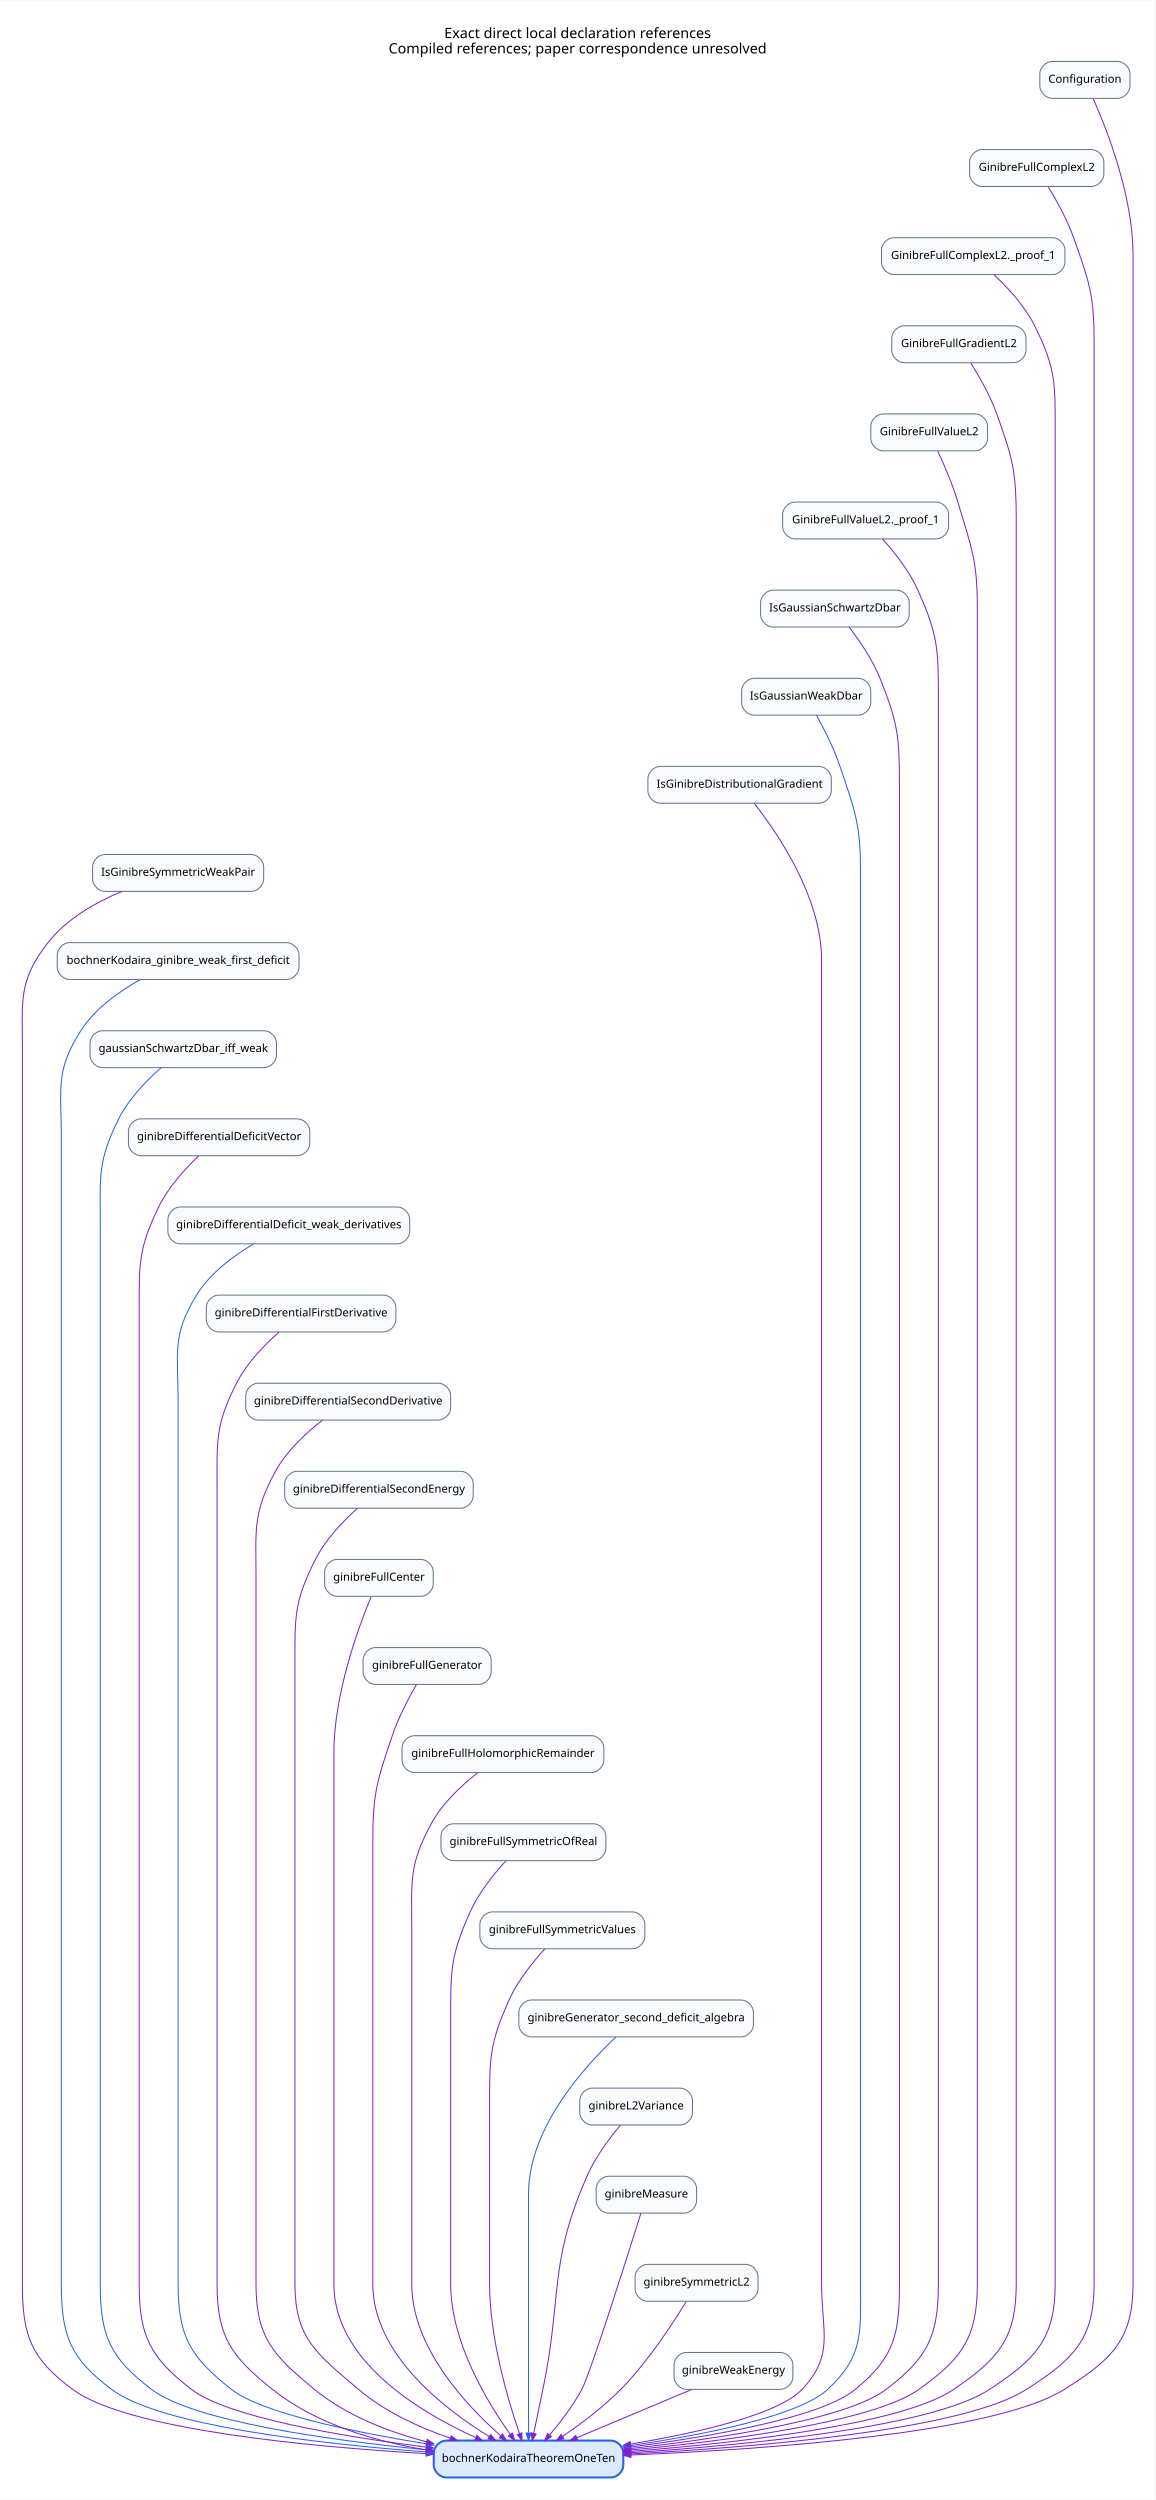
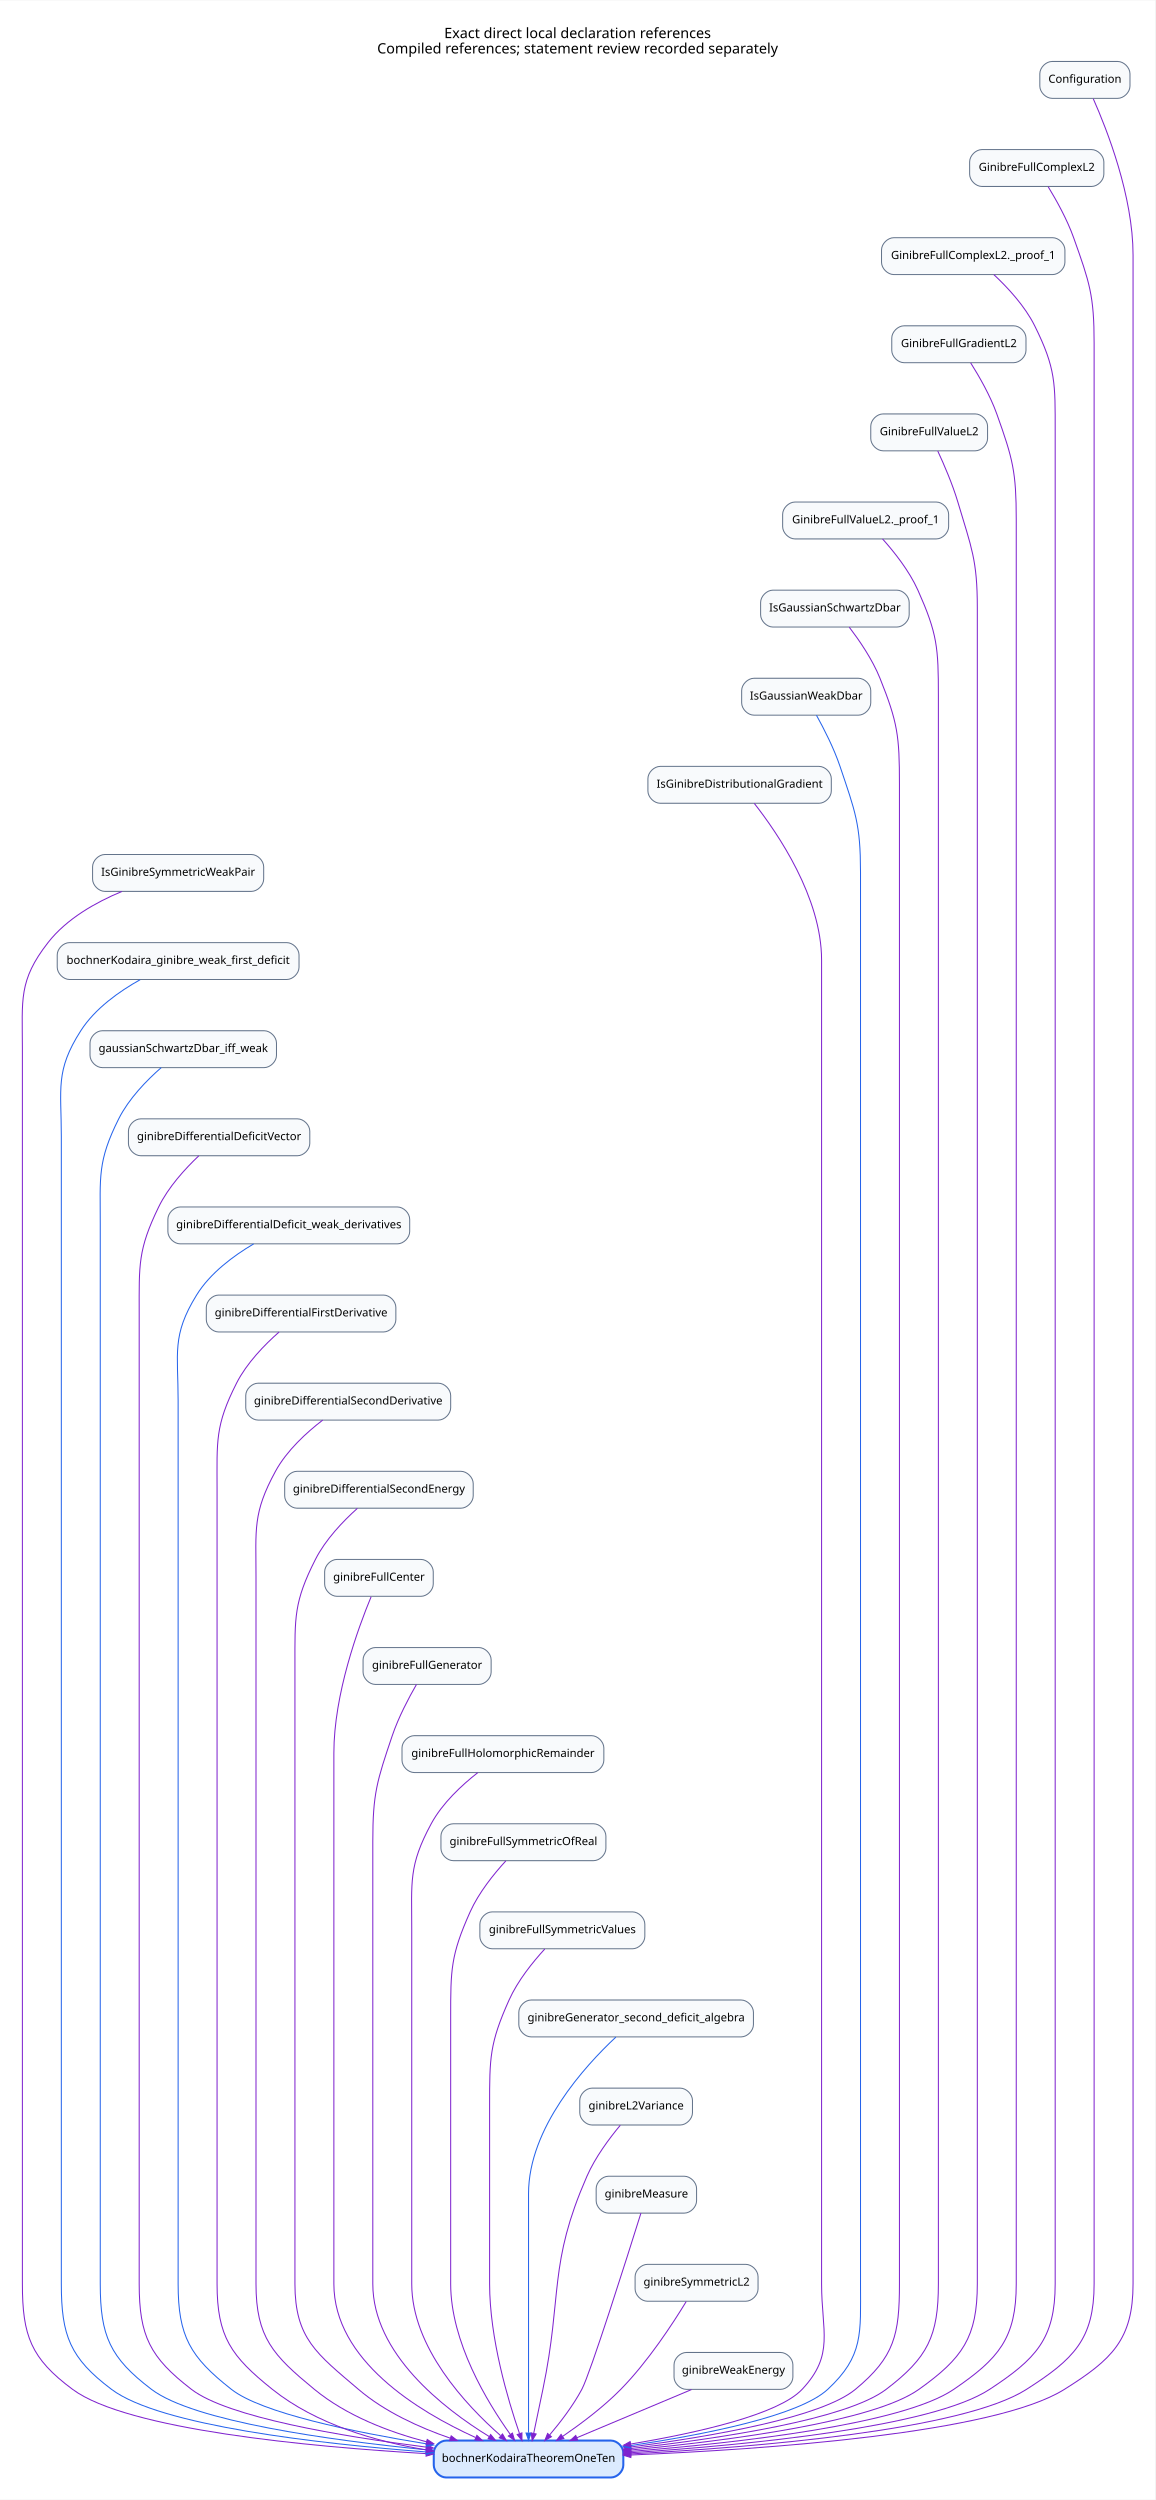
<svg xmlns="http://www.w3.org/2000/svg" xmlns:xlink="http://www.w3.org/1999/xlink" width="1127pt" height="2439pt" viewBox="0.00 0.00 1127.45 2439.20">
  <g id="graph0" class="graph" transform="scale(1 1) rotate(0) translate(21.6 2417.6)">
    <polygon fill="white" stroke="transparent" points="-21.6,21.6 -21.6,-2417.6 1105.85,-2417.6 1105.85,21.6 -21.6,21.6" />
    <text text-anchor="middle" x="542.12" y="-2380.8" font-family="sans-serif" font-size="14.00">Exact direct local declaration references</text>
-     <text text-anchor="middle" x="542.12" y="-2365.8" font-family="sans-serif" font-size="14.00">Compiled references; paper correspondence unresolved</text>
+     <text text-anchor="middle" x="542.12" y="-2365.8" font-family="sans-serif" font-size="14.00">Compiled references; statement review recorded separately</text>
    <g id="node1" class="node">
      <path fill="#f8fafc" stroke="#64748b" d="M1069.25,-2358C1069.25,-2358 1005.25,-2358 1005.25,-2358 999.25,-2358 993.25,-2352 993.25,-2346 993.25,-2346 993.25,-2334 993.25,-2334 993.25,-2328 999.25,-2322 1005.25,-2322 1005.25,-2322 1069.25,-2322 1069.25,-2322 1075.25,-2322 1081.25,-2328 1081.25,-2334 1081.25,-2334 1081.25,-2346 1081.25,-2346 1081.25,-2352 1075.25,-2358 1069.25,-2358" />
      <text text-anchor="middle" x="1037.25" y="-2337.2" font-family="sans-serif" font-size="11.00">Configuration</text>
    </g>
    <g id="node2" class="node">
      <path fill="#f8fafc" stroke="#64748b" d="M1043.75,-2272C1043.75,-2272 936.75,-2272 936.75,-2272 930.75,-2272 924.75,-2266 924.75,-2260 924.75,-2260 924.75,-2248 924.75,-2248 924.75,-2242 930.75,-2236 936.75,-2236 936.75,-2236 1043.75,-2236 1043.75,-2236 1049.75,-2236 1055.75,-2242 1055.75,-2248 1055.75,-2248 1055.75,-2260 1055.75,-2260 1055.75,-2266 1049.75,-2272 1043.75,-2272" />
      <text text-anchor="middle" x="990.25" y="-2251.2" font-family="sans-serif" font-size="11.00">GinibreFullComplexL2</text>
    </g>
    <g id="node11" class="node">
      <path fill="#dbeafe" stroke="#2563eb" stroke-width="2" d="M574.75,-36C574.75,-36 413.75,-36 413.75,-36 407.75,-36 401.75,-30 401.75,-24 401.75,-24 401.75,-12 401.75,-12 401.75,-6 407.75,0 413.75,0 413.75,0 574.75,0 574.75,0 580.75,0 586.75,-6 586.75,-12 586.75,-12 586.75,-24 586.75,-24 586.75,-30 580.75,-36 574.75,-36" />
      <text text-anchor="middle" x="494.25" y="-15.2" font-family="sans-serif" font-size="11.00">bochnerKodairaTheoremOneTen</text>
    </g>
    <g id="edge1" class="edge">
      <g id="a_edge1">
        <a xlink:title="both">
          <path fill="none" stroke="#7e22ce" d="M1045.43,-2321.57C1058.9,-2291.26 1084.25,-2226.57 1084.25,-2169 1084.25,-2169 1084.25,-2169 1084.25,-189 1084.25,-134.39 1063.49,-115.04 1017.25,-86 948.82,-43.03 726.06,-27.46 594.36,-21.94" />
          <polygon fill="#7e22ce" stroke="#7e22ce" points="594.08,-19.47 586.99,-21.64 593.88,-24.37 594.08,-19.47" />
        </a>
      </g>
    </g>
    <g id="node3" class="node">
      <path fill="#f8fafc" stroke="#64748b" d="M1005.75,-2186C1005.75,-2186 850.75,-2186 850.75,-2186 844.75,-2186 838.75,-2180 838.75,-2174 838.75,-2174 838.75,-2162 838.75,-2162 838.75,-2156 844.75,-2150 850.75,-2150 850.75,-2150 1005.75,-2150 1005.75,-2150 1011.75,-2150 1017.75,-2156 1017.75,-2162 1017.75,-2162 1017.75,-2174 1017.75,-2174 1017.75,-2180 1011.75,-2186 1005.75,-2186" />
      <text text-anchor="middle" x="928.25" y="-2165.2" font-family="sans-serif" font-size="11.00">GinibreFullComplexL2._proof_1</text>
    </g>
    <g id="edge2" class="edge">
      <g id="a_edge2">
        <a xlink:title="both">
          <path fill="none" stroke="#7e22ce" d="M1001.39,-2235.76C1009.42,-2222.61 1019.91,-2203.79 1026.25,-2186 1041.9,-2142.07 1046.25,-2129.63 1046.25,-2083 1046.25,-2083 1046.25,-2083 1046.25,-189 1046.25,-134.63 1026.05,-115.29 980.25,-86 918.07,-46.24 717.36,-29.61 594.17,-23.01" />
          <polygon fill="#7e22ce" stroke="#7e22ce" points="594.02,-20.55 586.9,-22.63 593.77,-25.44 594.02,-20.55" />
        </a>
      </g>
    </g>
    <g id="node4" class="node">
      <path fill="#f8fafc" stroke="#64748b" d="M967.75,-2100C967.75,-2100 860.75,-2100 860.75,-2100 854.75,-2100 848.75,-2094 848.75,-2088 848.75,-2088 848.75,-2076 848.75,-2076 848.75,-2070 854.75,-2064 860.75,-2064 860.75,-2064 967.75,-2064 967.75,-2064 973.75,-2064 979.75,-2070 979.75,-2076 979.75,-2076 979.75,-2088 979.75,-2088 979.75,-2094 973.75,-2100 967.75,-2100" />
      <text text-anchor="middle" x="914.25" y="-2079.2" font-family="sans-serif" font-size="11.00">GinibreFullGradientL2</text>
    </g>
    <g id="edge3" class="edge">
      <g id="a_edge3">
        <a xlink:title="both">
          <path fill="none" stroke="#7e22ce" d="M948.34,-2149.99C961.73,-2137.52 978.59,-2119.44 988.25,-2100 1008.99,-2058.24 1008.25,-2043.63 1008.25,-1997 1008.25,-1997 1008.25,-1997 1008.25,-189 1008.25,-135.1 989.29,-115.59 944.25,-86 888.24,-49.2 708.75,-31.75 594.1,-24.16" />
          <polygon fill="#7e22ce" stroke="#7e22ce" points="594.13,-21.71 586.98,-23.7 593.81,-26.6 594.13,-21.71" />
        </a>
      </g>
    </g>
    <g id="node5" class="node">
      <path fill="#f8fafc" stroke="#64748b" d="M930.25,-2014C930.25,-2014 840.25,-2014 840.25,-2014 834.25,-2014 828.25,-2008 828.25,-2002 828.25,-2002 828.25,-1990 828.25,-1990 828.25,-1984 834.25,-1978 840.25,-1978 840.25,-1978 930.25,-1978 930.25,-1978 936.25,-1978 942.25,-1984 942.25,-1990 942.25,-1990 942.25,-2002 942.25,-2002 942.25,-2008 936.25,-2014 930.25,-2014" />
      <text text-anchor="middle" x="885.25" y="-1993.2" font-family="sans-serif" font-size="11.00">GinibreFullValueL2</text>
    </g>
    <g id="edge4" class="edge">
      <g id="a_edge4">
        <a xlink:title="both">
          <path fill="none" stroke="#7e22ce" d="M925.77,-2063.82C934.05,-2050.7 944.85,-2031.89 951.25,-2014 966.92,-1970.17 970.25,-1957.55 970.25,-1911 970.25,-1911 970.25,-1911 970.25,-189 970.25,-135.8 953.21,-115.96 909.25,-86 859.28,-51.96 700.14,-33.91 594.09,-25.42" />
          <polygon fill="#7e22ce" stroke="#7e22ce" points="594.03,-22.96 586.86,-24.85 593.65,-27.84 594.03,-22.96" />
        </a>
      </g>
    </g>
    <g id="node6" class="node">
      <path fill="#f8fafc" stroke="#64748b" d="M892.25,-1928C892.25,-1928 754.25,-1928 754.25,-1928 748.25,-1928 742.25,-1922 742.25,-1916 742.25,-1916 742.25,-1904 742.25,-1904 742.25,-1898 748.25,-1892 754.25,-1892 754.25,-1892 892.25,-1892 892.25,-1892 898.25,-1892 904.25,-1898 904.25,-1904 904.25,-1904 904.25,-1916 904.25,-1916 904.25,-1922 898.25,-1928 892.25,-1928" />
      <text text-anchor="middle" x="823.25" y="-1907.2" font-family="sans-serif" font-size="11.00">GinibreFullValueL2._proof_1</text>
    </g>
    <g id="edge5" class="edge">
      <g id="a_edge5">
        <a xlink:title="both">
          <path fill="none" stroke="#7e22ce" d="M893.66,-1977.74C899.86,-1964.42 908.07,-1945.4 913.25,-1928 926.52,-1883.38 932.25,-1871.55 932.25,-1825 932.25,-1825 932.25,-1825 932.25,-189 932.25,-136.68 917.84,-116.39 875.25,-86 831.18,-54.56 691.51,-36.15 594.14,-26.82" />
          <polygon fill="#7e22ce" stroke="#7e22ce" points="594.11,-24.36 586.91,-26.14 593.65,-29.24 594.11,-24.36" />
        </a>
      </g>
    </g>
    <g id="node7" class="node">
      <path fill="#f8fafc" stroke="#64748b" d="M853.75,-1842C853.75,-1842 732.75,-1842 732.75,-1842 726.75,-1842 720.75,-1836 720.75,-1830 720.75,-1830 720.75,-1818 720.75,-1818 720.75,-1812 726.75,-1806 732.75,-1806 732.75,-1806 853.75,-1806 853.75,-1806 859.75,-1806 865.75,-1812 865.75,-1818 865.75,-1818 865.75,-1830 865.75,-1830 865.75,-1836 859.75,-1842 853.75,-1842" />
      <text text-anchor="middle" x="793.25" y="-1821.2" font-family="sans-serif" font-size="11.00">IsGaussianSchwartzDbar</text>
    </g>
    <g id="edge6" class="edge">
      <g id="a_edge6">
        <a xlink:title="both">
          <path fill="none" stroke="#7e22ce" d="M839.77,-1891.97C851.2,-1879.23 865.82,-1860.81 874.25,-1842 893.31,-1799.44 894.25,-1785.63 894.25,-1739 894.25,-1739 894.25,-1739 894.25,-189 894.25,-137.92 883.9,-116.93 843.25,-86 804.82,-56.77 682.93,-38.24 594,-28.25" />
          <polygon fill="#7e22ce" stroke="#7e22ce" points="594.07,-25.79 586.85,-27.45 593.53,-30.66 594.07,-25.79" />
        </a>
      </g>
    </g>
    <g id="node8" class="node">
      <path fill="#f8fafc" stroke="#64748b" d="M816.25,-1756C816.25,-1756 714.25,-1756 714.25,-1756 708.25,-1756 702.25,-1750 702.25,-1744 702.25,-1744 702.25,-1732 702.25,-1732 702.25,-1726 708.25,-1720 714.25,-1720 714.25,-1720 816.25,-1720 816.25,-1720 822.25,-1720 828.25,-1726 828.25,-1732 828.25,-1732 828.25,-1744 828.25,-1744 828.25,-1750 822.25,-1756 816.25,-1756" />
      <text text-anchor="middle" x="765.25" y="-1735.2" font-family="sans-serif" font-size="11.00">IsGaussianWeakDbar</text>
    </g>
    <g id="edge7" class="edge">
      <g id="a_edge7">
        <a xlink:title="both">
          <path fill="none" stroke="#7e22ce" d="M807.27,-1805.88C817.15,-1792.95 829.88,-1774.34 837.25,-1756 854.59,-1712.8 856.25,-1699.55 856.25,-1653 856.25,-1653 856.25,-1653 856.25,-189 856.25,-139.39 851.47,-117.62 813.25,-86 780.29,-58.73 675,-40.3 594.31,-29.78" />
          <polygon fill="#7e22ce" stroke="#7e22ce" points="594.32,-27.32 587.07,-28.85 593.7,-32.18 594.32,-27.32" />
        </a>
      </g>
    </g>
    <g id="node9" class="node">
      <path fill="#f8fafc" stroke="#64748b" d="M777.75,-1670C777.75,-1670 622.75,-1670 622.75,-1670 616.75,-1670 610.75,-1664 610.75,-1658 610.75,-1658 610.75,-1646 610.75,-1646 610.75,-1640 616.75,-1634 622.75,-1634 622.75,-1634 777.75,-1634 777.75,-1634 783.75,-1634 789.75,-1640 789.75,-1646 789.75,-1646 789.75,-1658 789.75,-1658 789.75,-1664 783.75,-1670 777.75,-1670" />
      <text text-anchor="middle" x="700.25" y="-1649.2" font-family="sans-serif" font-size="11.00">IsGinibreDistributionalGradient</text>
    </g>
    <g id="edge8" class="edge">
      <g id="a_edge8">
        <a xlink:title="value">
          <path fill="none" stroke="#2563eb" d="M775.25,-1719.91C782.59,-1706.68 792.29,-1687.7 798.25,-1670 813.12,-1625.8 818.25,-1613.63 818.25,-1567 818.25,-1567 818.25,-1567 818.25,-189 818.25,-141.06 821.4,-118.59 786.25,-86 758.35,-60.14 666.99,-41.95 593.81,-31.12" />
          <polygon fill="#2563eb" stroke="#2563eb" points="594.07,-28.68 586.78,-30.09 593.36,-33.53 594.07,-28.68" />
        </a>
      </g>
    </g>
    <g id="node10" class="node">
      <path fill="#f8fafc" stroke="#64748b" d="M223.75,-1584C223.75,-1584 80.75,-1584 80.75,-1584 74.75,-1584 68.75,-1578 68.75,-1572 68.75,-1572 68.75,-1560 68.75,-1560 68.75,-1554 74.75,-1548 80.75,-1548 80.75,-1548 223.75,-1548 223.75,-1548 229.75,-1548 235.75,-1554 235.75,-1560 235.75,-1560 235.75,-1572 235.75,-1572 235.75,-1578 229.75,-1584 223.75,-1584" />
      <text text-anchor="middle" x="152.25" y="-1563.2" font-family="sans-serif" font-size="11.00">IsGinibreSymmetricWeakPair</text>
    </g>
    <g id="edge9" class="edge">
      <g id="a_edge9">
        <a xlink:title="both">
          <path fill="none" stroke="#7e22ce" d="M714.55,-1633.9C737.56,-1604.59 780.25,-1542 780.25,-1481 780.25,-1481 780.25,-1481 780.25,-189 780.25,-142.45 793.1,-119.94 761.25,-86 738.25,-61.5 659.95,-43.7 594.05,-32.63" />
          <polygon fill="#7e22ce" stroke="#7e22ce" points="594.2,-30.17 586.89,-31.45 593.4,-35.01 594.2,-30.17" />
        </a>
      </g>
    </g>
    <g id="edge10" class="edge">
      <g id="a_edge10">
        <a xlink:title="both">
          <path fill="none" stroke="#7e22ce" d="M97.4,-1547.95C71.96,-1537.39 43.4,-1521.31 25.25,-1498 -3.7,-1460.84 0.25,-1442.11 0.25,-1395 0.25,-1395 0.25,-1395 0.25,-189 0.25,-138.31 8.53,-116.2 49.25,-86 102.42,-46.57 280.17,-29.98 394.28,-23.28" />
          <polygon fill="#7e22ce" stroke="#7e22ce" points="394.52,-25.72 401.36,-22.87 394.24,-20.82 394.52,-25.72" />
        </a>
      </g>
    </g>
    <g id="node12" class="node">
      <path fill="#f8fafc" stroke="#64748b" d="M258.25,-1498C258.25,-1498 46.25,-1498 46.25,-1498 40.25,-1498 34.25,-1492 34.25,-1486 34.25,-1486 34.25,-1474 34.25,-1474 34.25,-1468 40.25,-1462 46.25,-1462 46.25,-1462 258.25,-1462 258.25,-1462 264.25,-1462 270.25,-1468 270.25,-1474 270.25,-1474 270.25,-1486 270.25,-1486 270.25,-1492 264.25,-1498 258.25,-1498" />
      <text text-anchor="middle" x="152.25" y="-1477.2" font-family="sans-serif" font-size="11.00">bochnerKodaira_ginibre_weak_first_deficit</text>
    </g>
    <g id="edge11" class="edge">
      <g id="a_edge11">
        <a xlink:title="value">
          <path fill="none" stroke="#2563eb" d="M115.19,-1461.82C94.93,-1450.51 71.18,-1433.76 57.25,-1412 32.15,-1372.8 38.25,-1355.55 38.25,-1309 38.25,-1309 38.25,-1309 38.25,-189 38.25,-138.31 46.74,-116.48 87.25,-86 134.45,-50.49 289.81,-32.93 394.35,-24.92" />
          <polygon fill="#2563eb" stroke="#2563eb" points="394.67,-27.35 401.47,-24.39 394.3,-22.47 394.67,-27.35" />
        </a>
      </g>
    </g>
    <g id="node13" class="node">
      <path fill="#f8fafc" stroke="#64748b" d="M236.25,-1412C236.25,-1412 78.25,-1412 78.25,-1412 72.25,-1412 66.25,-1406 66.25,-1400 66.25,-1400 66.25,-1388 66.25,-1388 66.25,-1382 72.25,-1376 78.25,-1376 78.25,-1376 236.25,-1376 236.25,-1376 242.25,-1376 248.25,-1382 248.25,-1388 248.25,-1388 248.25,-1400 248.25,-1400 248.25,-1406 242.25,-1412 236.25,-1412" />
      <text text-anchor="middle" x="157.25" y="-1391.2" font-family="sans-serif" font-size="11.00">gaussianSchwartzDbar_iff_weak</text>
    </g>
    <g id="edge12" class="edge">
      <g id="a_edge12">
        <a xlink:title="value">
          <path fill="none" stroke="#2563eb" d="M135.71,-1375.98C121.64,-1363.64 104.1,-1345.71 94.25,-1326 73.46,-1284.44 76.25,-1269.47 76.25,-1223 76.25,-1223 76.25,-1223 76.25,-189 76.25,-138.11 85.72,-116.77 126.25,-86 167.49,-54.68 300.21,-36.38 394.39,-27.03" />
          <polygon fill="#2563eb" stroke="#2563eb" points="394.66,-29.47 401.39,-26.35 394.19,-24.59 394.66,-29.47" />
        </a>
      </g>
    </g>
    <g id="node14" class="node">
      <path fill="#f8fafc" stroke="#64748b" d="M268.75,-1326C268.75,-1326 115.75,-1326 115.75,-1326 109.75,-1326 103.75,-1320 103.75,-1314 103.75,-1314 103.75,-1302 103.75,-1302 103.75,-1296 109.75,-1290 115.75,-1290 115.75,-1290 268.75,-1290 268.75,-1290 274.75,-1290 280.75,-1296 280.75,-1302 280.75,-1302 280.75,-1314 280.75,-1314 280.75,-1320 274.75,-1326 268.75,-1326" />
      <text text-anchor="middle" x="192.25" y="-1305.2" font-family="sans-serif" font-size="11.00">ginibreDifferentialDeficitVector</text>
    </g>
    <g id="edge13" class="edge">
      <g id="a_edge13">
        <a xlink:title="both">
          <path fill="none" stroke="#7e22ce" d="M172.44,-1289.95C159.25,-1277.47 142.66,-1259.38 133.25,-1240 112.91,-1198.13 114.25,-1183.55 114.25,-1137 114.25,-1137 114.25,-1137 114.25,-189 114.25,-137.92 124.77,-117.16 165.25,-86 200.57,-58.81 311.13,-40.19 394.41,-29.61" />
          <polygon fill="#7e22ce" stroke="#7e22ce" points="394.72,-32.04 401.36,-28.74 394.11,-27.18 394.72,-32.04" />
        </a>
      </g>
    </g>
    <g id="node15" class="node">
      <path fill="#f8fafc" stroke="#64748b" d="M366.25,-1240C366.25,-1240 154.25,-1240 154.25,-1240 148.25,-1240 142.25,-1234 142.25,-1228 142.25,-1228 142.25,-1216 142.25,-1216 142.25,-1210 148.25,-1204 154.25,-1204 154.25,-1204 366.25,-1204 366.25,-1204 372.25,-1204 378.25,-1210 378.25,-1216 378.25,-1216 378.25,-1228 378.25,-1228 378.25,-1234 372.25,-1240 366.25,-1240" />
      <text text-anchor="middle" x="260.25" y="-1219.2" font-family="sans-serif" font-size="11.00">ginibreDifferentialDeficit_weak_derivatives</text>
    </g>
    <g id="edge14" class="edge">
      <g id="a_edge14">
        <a xlink:title="value">
          <path fill="none" stroke="#2563eb" d="M225.95,-1203.96C206.53,-1192.5 183.52,-1175.56 170.25,-1154 145.88,-1114.43 152.25,-1097.47 152.25,-1051 152.25,-1051 152.25,-1051 152.25,-189 152.25,-137.72 163.9,-117.65 204.25,-86 233.68,-62.91 322.57,-44.51 394.26,-32.88" />
          <polygon fill="#2563eb" stroke="#2563eb" points="395.06,-35.23 401.58,-31.7 394.28,-30.39 395.06,-35.23" />
        </a>
      </g>
    </g>
    <g id="node16" class="node">
      <path fill="#f8fafc" stroke="#64748b" d="M352.75,-1154C352.75,-1154 191.75,-1154 191.75,-1154 185.75,-1154 179.75,-1148 179.75,-1142 179.75,-1142 179.75,-1130 179.75,-1130 179.75,-1124 185.75,-1118 191.75,-1118 191.75,-1118 352.75,-1118 352.75,-1118 358.75,-1118 364.75,-1124 364.75,-1130 364.75,-1130 364.75,-1142 364.75,-1142 364.75,-1148 358.75,-1154 352.75,-1154" />
      <text text-anchor="middle" x="272.25" y="-1133.2" font-family="sans-serif" font-size="11.00">ginibreDifferentialFirstDerivative</text>
    </g>
    <g id="edge15" class="edge">
      <g id="a_edge15">
        <a xlink:title="both">
          <path fill="none" stroke="#7e22ce" d="M250.77,-1117.95C236.73,-1105.59 219.2,-1087.66 209.25,-1068 188.23,-1026.47 190.25,-1011.55 190.25,-965 190.25,-965 190.25,-965 190.25,-189 190.25,-137.31 203.89,-118.29 244.25,-86 286.8,-51.95 345.15,-35.12 394.78,-26.84" />
          <polygon fill="#7e22ce" stroke="#7e22ce" points="395.2,-29.26 401.72,-25.73 394.42,-24.42 395.2,-29.26" />
        </a>
      </g>
    </g>
    <g id="node17" class="node">
      <path fill="#f8fafc" stroke="#64748b" d="M406.25,-1068C406.25,-1068 230.25,-1068 230.25,-1068 224.25,-1068 218.25,-1062 218.25,-1056 218.25,-1056 218.25,-1044 218.25,-1044 218.25,-1038 224.25,-1032 230.25,-1032 230.25,-1032 406.25,-1032 406.25,-1032 412.25,-1032 418.25,-1038 418.25,-1044 418.25,-1044 418.25,-1056 418.25,-1056 418.25,-1062 412.25,-1068 406.25,-1068" />
      <text text-anchor="middle" x="318.25" y="-1047.2" font-family="sans-serif" font-size="11.00">ginibreDifferentialSecondDerivative</text>
    </g>
    <g id="edge16" class="edge">
      <g id="a_edge16">
        <a xlink:title="both">
          <path fill="none" stroke="#7e22ce" d="M293.33,-1031.98C277.61,-1019.89 258.26,-1002.25 247.25,-982 224.99,-941.11 228.25,-925.55 228.25,-879 228.25,-879 228.25,-879 228.25,-189 228.25,-136.68 244.82,-119.21 285.25,-86 316.29,-60.5 357.21,-44.63 394.61,-34.8" />
          <polygon fill="#7e22ce" stroke="#7e22ce" points="395.38,-37.13 401.55,-33.03 394.17,-32.39 395.38,-37.13" />
        </a>
      </g>
    </g>
    <g id="node18" class="node">
      <path fill="#f8fafc" stroke="#64748b" d="M428.25,-982C428.25,-982 268.25,-982 268.25,-982 262.25,-982 256.25,-976 256.25,-970 256.25,-970 256.25,-958 256.25,-958 256.25,-952 262.25,-946 268.25,-946 268.25,-946 428.25,-946 428.25,-946 434.25,-946 440.25,-952 440.25,-958 440.25,-958 440.25,-970 440.25,-970 440.25,-976 434.25,-982 428.25,-982" />
      <text text-anchor="middle" x="348.25" y="-961.2" font-family="sans-serif" font-size="11.00">ginibreDifferentialSecondEnergy</text>
    </g>
    <g id="edge17" class="edge">
      <g id="a_edge17">
        <a xlink:title="both">
          <path fill="none" stroke="#7e22ce" d="M327.18,-945.85C313.38,-933.45 296.14,-915.51 286.25,-896 265.16,-854.41 266.25,-839.63 266.25,-793 266.25,-793 266.25,-793 266.25,-189 266.25,-135.57 287.6,-120.68 328.25,-86 353.85,-64.15 387.51,-48.8 417.81,-38.36" />
          <polygon fill="#7e22ce" stroke="#7e22ce" points="418.77,-40.62 424.63,-36.07 417.21,-35.97 418.77,-40.62" />
        </a>
      </g>
    </g>
    <g id="node19" class="node">
      <path fill="#f8fafc" stroke="#64748b" d="M389.25,-896C389.25,-896 307.25,-896 307.25,-896 301.25,-896 295.25,-890 295.25,-884 295.25,-884 295.25,-872 295.25,-872 295.25,-866 301.25,-860 307.25,-860 307.25,-860 389.25,-860 389.25,-860 395.25,-860 401.25,-866 401.25,-872 401.25,-872 401.25,-884 401.25,-884 401.25,-890 395.25,-896 389.25,-896" />
      <text text-anchor="middle" x="348.25" y="-875.2" font-family="sans-serif" font-size="11.00">ginibreFullCenter</text>
    </g>
    <g id="edge18" class="edge">
      <g id="a_edge18">
        <a xlink:title="both">
          <path fill="none" stroke="#7e22ce" d="M340.58,-859.52C327.98,-829.13 304.25,-764.31 304.25,-707 304.25,-707 304.25,-707 304.25,-189 304.25,-114.57 386.23,-64.57 442.49,-39.02" />
          <polygon fill="#7e22ce" stroke="#7e22ce" points="443.82,-41.11 449.22,-36.02 441.83,-36.63 443.82,-41.11" />
        </a>
      </g>
    </g>
    <g id="node20" class="node">
      <path fill="#f8fafc" stroke="#64748b" d="M445.75,-810C445.75,-810 344.75,-810 344.75,-810 338.75,-810 332.75,-804 332.75,-798 332.75,-798 332.75,-786 332.75,-786 332.75,-780 338.75,-774 344.75,-774 344.75,-774 445.75,-774 445.75,-774 451.75,-774 457.75,-780 457.75,-786 457.75,-786 457.75,-798 457.75,-798 457.75,-804 451.75,-810 445.75,-810" />
      <text text-anchor="middle" x="395.25" y="-789.2" font-family="sans-serif" font-size="11.00">ginibreFullGenerator</text>
    </g>
    <g id="edge19" class="edge">
      <g id="a_edge19">
        <a xlink:title="both">
          <path fill="none" stroke="#7e22ce" d="M384.87,-773.97C377.27,-760.77 367.26,-741.79 361.25,-724 346.34,-679.9 342.25,-667.55 342.25,-621 342.25,-621 342.25,-621 342.25,-189 342.25,-120.94 410.79,-67.62 455.82,-39.94" />
          <polygon fill="#7e22ce" stroke="#7e22ce" points="457.28,-41.92 462.01,-36.21 454.75,-37.73 457.28,-41.92" />
        </a>
      </g>
    </g>
    <g id="node21" class="node">
      <path fill="#f8fafc" stroke="#64748b" d="M555.75,-724C555.75,-724 382.75,-724 382.75,-724 376.75,-724 370.75,-718 370.75,-712 370.75,-712 370.75,-700 370.75,-700 370.75,-694 376.75,-688 382.75,-688 382.75,-688 555.75,-688 555.75,-688 561.75,-688 567.75,-694 567.75,-700 567.75,-700 567.75,-712 567.75,-712 567.75,-718 561.75,-724 555.75,-724" />
      <text text-anchor="middle" x="469.25" y="-703.2" font-family="sans-serif" font-size="11.00">ginibreFullHolomorphicRemainder</text>
    </g>
    <g id="edge20" class="edge">
      <g id="a_edge20">
        <a xlink:title="both">
          <path fill="none" stroke="#7e22ce" d="M444.69,-687.91C429.19,-675.78 410.11,-658.13 399.25,-638 377.14,-597.03 380.25,-581.55 380.25,-535 380.25,-535 380.25,-535 380.25,-189 380.25,-127.02 433.16,-70.59 466.89,-40.91" />
          <polygon fill="#7e22ce" stroke="#7e22ce" points="468.84,-42.46 472.54,-36.03 465.64,-38.75 468.84,-42.46" />
        </a>
      </g>
    </g>
    <g id="node22" class="node">
      <path fill="#f8fafc" stroke="#64748b" d="M557.75,-638C557.75,-638 420.75,-638 420.75,-638 414.75,-638 408.75,-632 408.75,-626 408.75,-626 408.75,-614 408.75,-614 408.75,-608 414.75,-602 420.75,-602 420.75,-602 557.75,-602 557.75,-602 563.75,-602 569.75,-608 569.75,-614 569.75,-614 569.75,-626 569.75,-626 569.75,-632 563.75,-638 557.75,-638" />
      <text text-anchor="middle" x="489.25" y="-617.2" font-family="sans-serif" font-size="11.00">ginibreFullSymmetricOfReal</text>
    </g>
    <g id="edge21" class="edge">
      <g id="a_edge21">
        <a xlink:title="both">
          <path fill="none" stroke="#7e22ce" d="M472.08,-601.78C460.44,-589.09 445.67,-570.81 437.25,-552 418.21,-509.52 418.25,-495.55 418.25,-449 418.25,-449 418.25,-449 418.25,-189 418.25,-132.32 453.89,-73.55 476.36,-42.13" />
          <polygon fill="#7e22ce" stroke="#7e22ce" points="478.52,-43.32 480.66,-36.22 474.56,-40.43 478.52,-43.32" />
        </a>
      </g>
    </g>
    <g id="node23" class="node">
      <path fill="#f8fafc" stroke="#64748b" d="M595.75,-552C595.75,-552 458.75,-552 458.75,-552 452.75,-552 446.75,-546 446.75,-540 446.75,-540 446.75,-528 446.75,-528 446.75,-522 452.75,-516 458.75,-516 458.75,-516 595.75,-516 595.75,-516 601.75,-516 607.75,-522 607.75,-528 607.75,-528 607.75,-540 607.75,-540 607.75,-546 601.75,-552 595.75,-552" />
      <text text-anchor="middle" x="527.25" y="-531.2" font-family="sans-serif" font-size="11.00">ginibreFullSymmetricValues</text>
    </g>
    <g id="edge22" class="edge">
      <g id="a_edge22">
        <a xlink:title="both">
          <path fill="none" stroke="#7e22ce" d="M510.08,-515.78C498.44,-503.09 483.67,-484.81 475.25,-466 456.21,-423.52 456.25,-409.55 456.25,-363 456.25,-363 456.25,-363 456.25,-189 456.25,-135.86 474.15,-75.58 485.38,-43" />
          <polygon fill="#7e22ce" stroke="#7e22ce" points="487.79,-43.51 487.8,-36.09 483.17,-41.89 487.79,-43.51" />
        </a>
      </g>
    </g>
    <g id="node24" class="node">
      <path fill="#f8fafc" stroke="#64748b" d="M701.75,-466C701.75,-466 496.75,-466 496.75,-466 490.75,-466 484.75,-460 484.75,-454 484.75,-454 484.75,-442 484.75,-442 484.75,-436 490.75,-430 496.75,-430 496.75,-430 701.75,-430 701.75,-430 707.75,-430 713.75,-436 713.75,-442 713.75,-442 713.75,-454 713.75,-454 713.75,-460 707.75,-466 701.75,-466" />
      <text text-anchor="middle" x="599.25" y="-445.2" font-family="sans-serif" font-size="11.00">ginibreGenerator_second_deficit_algebra</text>
    </g>
    <g id="edge23" class="edge">
      <g id="a_edge23">
        <a xlink:title="value">
          <path fill="none" stroke="#2563eb" d="M579.5,-429.83C549.08,-401.38 494.25,-341.18 494.25,-277 494.25,-277 494.25,-277 494.25,-189 494.25,-137.36 494.25,-76.89 494.25,-43.79" />
          <polygon fill="#2563eb" stroke="#2563eb" points="496.7,-43.38 494.25,-36.38 491.8,-43.38 496.7,-43.38" />
        </a>
      </g>
    </g>
    <g id="node25" class="node">
      <path fill="#f8fafc" stroke="#64748b" d="M642.25,-380C642.25,-380 556.25,-380 556.25,-380 550.25,-380 544.25,-374 544.25,-368 544.25,-368 544.25,-356 544.25,-356 544.25,-350 550.25,-344 556.25,-344 556.25,-344 642.25,-344 642.25,-344 648.25,-344 654.25,-350 654.25,-356 654.25,-356 654.25,-368 654.25,-368 654.25,-374 648.25,-380 642.25,-380" />
      <text text-anchor="middle" x="599.25" y="-359.2" font-family="sans-serif" font-size="11.00">ginibreL2Variance</text>
    </g>
    <g id="edge24" class="edge">
      <g id="a_edge24">
        <a xlink:title="both">
          <path fill="none" stroke="#7e22ce" d="M583.79,-343.77C573.08,-330.93 559.34,-312.48 551.25,-294 513.38,-207.53 527.46,-178.42 508.25,-86 505.3,-71.8 501.98,-55.91 499.31,-43.17" />
          <polygon fill="#7e22ce" stroke="#7e22ce" points="501.66,-42.42 497.82,-36.07 496.86,-43.42 501.66,-42.42" />
        </a>
      </g>
    </g>
    <g id="node26" class="node">
      <path fill="#f8fafc" stroke="#64748b" d="M646.25,-294C646.25,-294 572.25,-294 572.25,-294 566.25,-294 560.25,-288 560.25,-282 560.25,-282 560.25,-270 560.25,-270 560.25,-264 566.25,-258 572.25,-258 572.25,-258 646.25,-258 646.25,-258 652.25,-258 658.25,-264 658.25,-270 658.25,-270 658.25,-282 658.25,-282 658.25,-288 652.25,-294 646.25,-294" />
      <text text-anchor="middle" x="609.25" y="-273.2" font-family="sans-serif" font-size="11.00">ginibreMeasure</text>
    </g>
    <g id="edge25" class="edge">
      <g id="a_edge25">
        <a xlink:title="both">
          <path fill="none" stroke="#7e22ce" d="M603.94,-257.98C590.32,-214.52 554.64,-101.71 546.25,-86 537.7,-70.01 525.34,-53.9 514.82,-41.49" />
          <polygon fill="#7e22ce" stroke="#7e22ce" points="516.56,-39.76 510.13,-36.06 512.85,-42.96 516.56,-39.76" />
        </a>
      </g>
    </g>
    <g id="node27" class="node">
      <path fill="#f8fafc" stroke="#64748b" d="M706.25,-208C706.25,-208 610.25,-208 610.25,-208 604.25,-208 598.25,-202 598.25,-196 598.25,-196 598.25,-184 598.25,-184 598.25,-178 604.25,-172 610.25,-172 610.25,-172 706.25,-172 706.25,-172 712.25,-172 718.25,-178 718.25,-184 718.25,-184 718.25,-196 718.25,-196 718.25,-202 712.25,-208 706.25,-208" />
      <text text-anchor="middle" x="658.25" y="-187.2" font-family="sans-serif" font-size="11.00">ginibreSymmetricL2</text>
    </g>
    <g id="edge26" class="edge">
      <g id="a_edge26">
        <a xlink:title="both">
          <path fill="none" stroke="#7e22ce" d="M648.15,-171.73C635.08,-150.22 610.8,-113.01 584.25,-86 567.19,-68.65 545.36,-52.29 527.47,-40.07" />
          <polygon fill="#7e22ce" stroke="#7e22ce" points="528.74,-37.97 521.56,-36.09 526,-42.04 528.74,-37.97" />
        </a>
      </g>
    </g>
    <g id="node28" class="node">
      <path fill="#f8fafc" stroke="#64748b" d="M740.25,-122C740.25,-122 648.25,-122 648.25,-122 642.25,-122 636.25,-116 636.25,-110 636.25,-110 636.25,-98 636.25,-98 636.25,-92 642.25,-86 648.25,-86 648.25,-86 740.25,-86 740.25,-86 746.25,-86 752.25,-92 752.25,-98 752.25,-98 752.25,-110 752.25,-110 752.25,-116 746.25,-122 740.25,-122" />
      <text text-anchor="middle" x="694.25" y="-101.2" font-family="sans-serif" font-size="11.00">ginibreWeakEnergy</text>
    </g>
    <g id="edge27" class="edge">
      <g id="a_edge27">
        <a xlink:title="both">
          <path fill="none" stroke="#7e22ce" d="M653.29,-85.8C620.83,-72.16 575.43,-53.1 541.44,-38.82" />
          <polygon fill="#7e22ce" stroke="#7e22ce" points="542.21,-36.49 534.81,-36.03 540.31,-41 542.21,-36.49" />
        </a>
      </g>
    </g>
  </g>
</svg>
